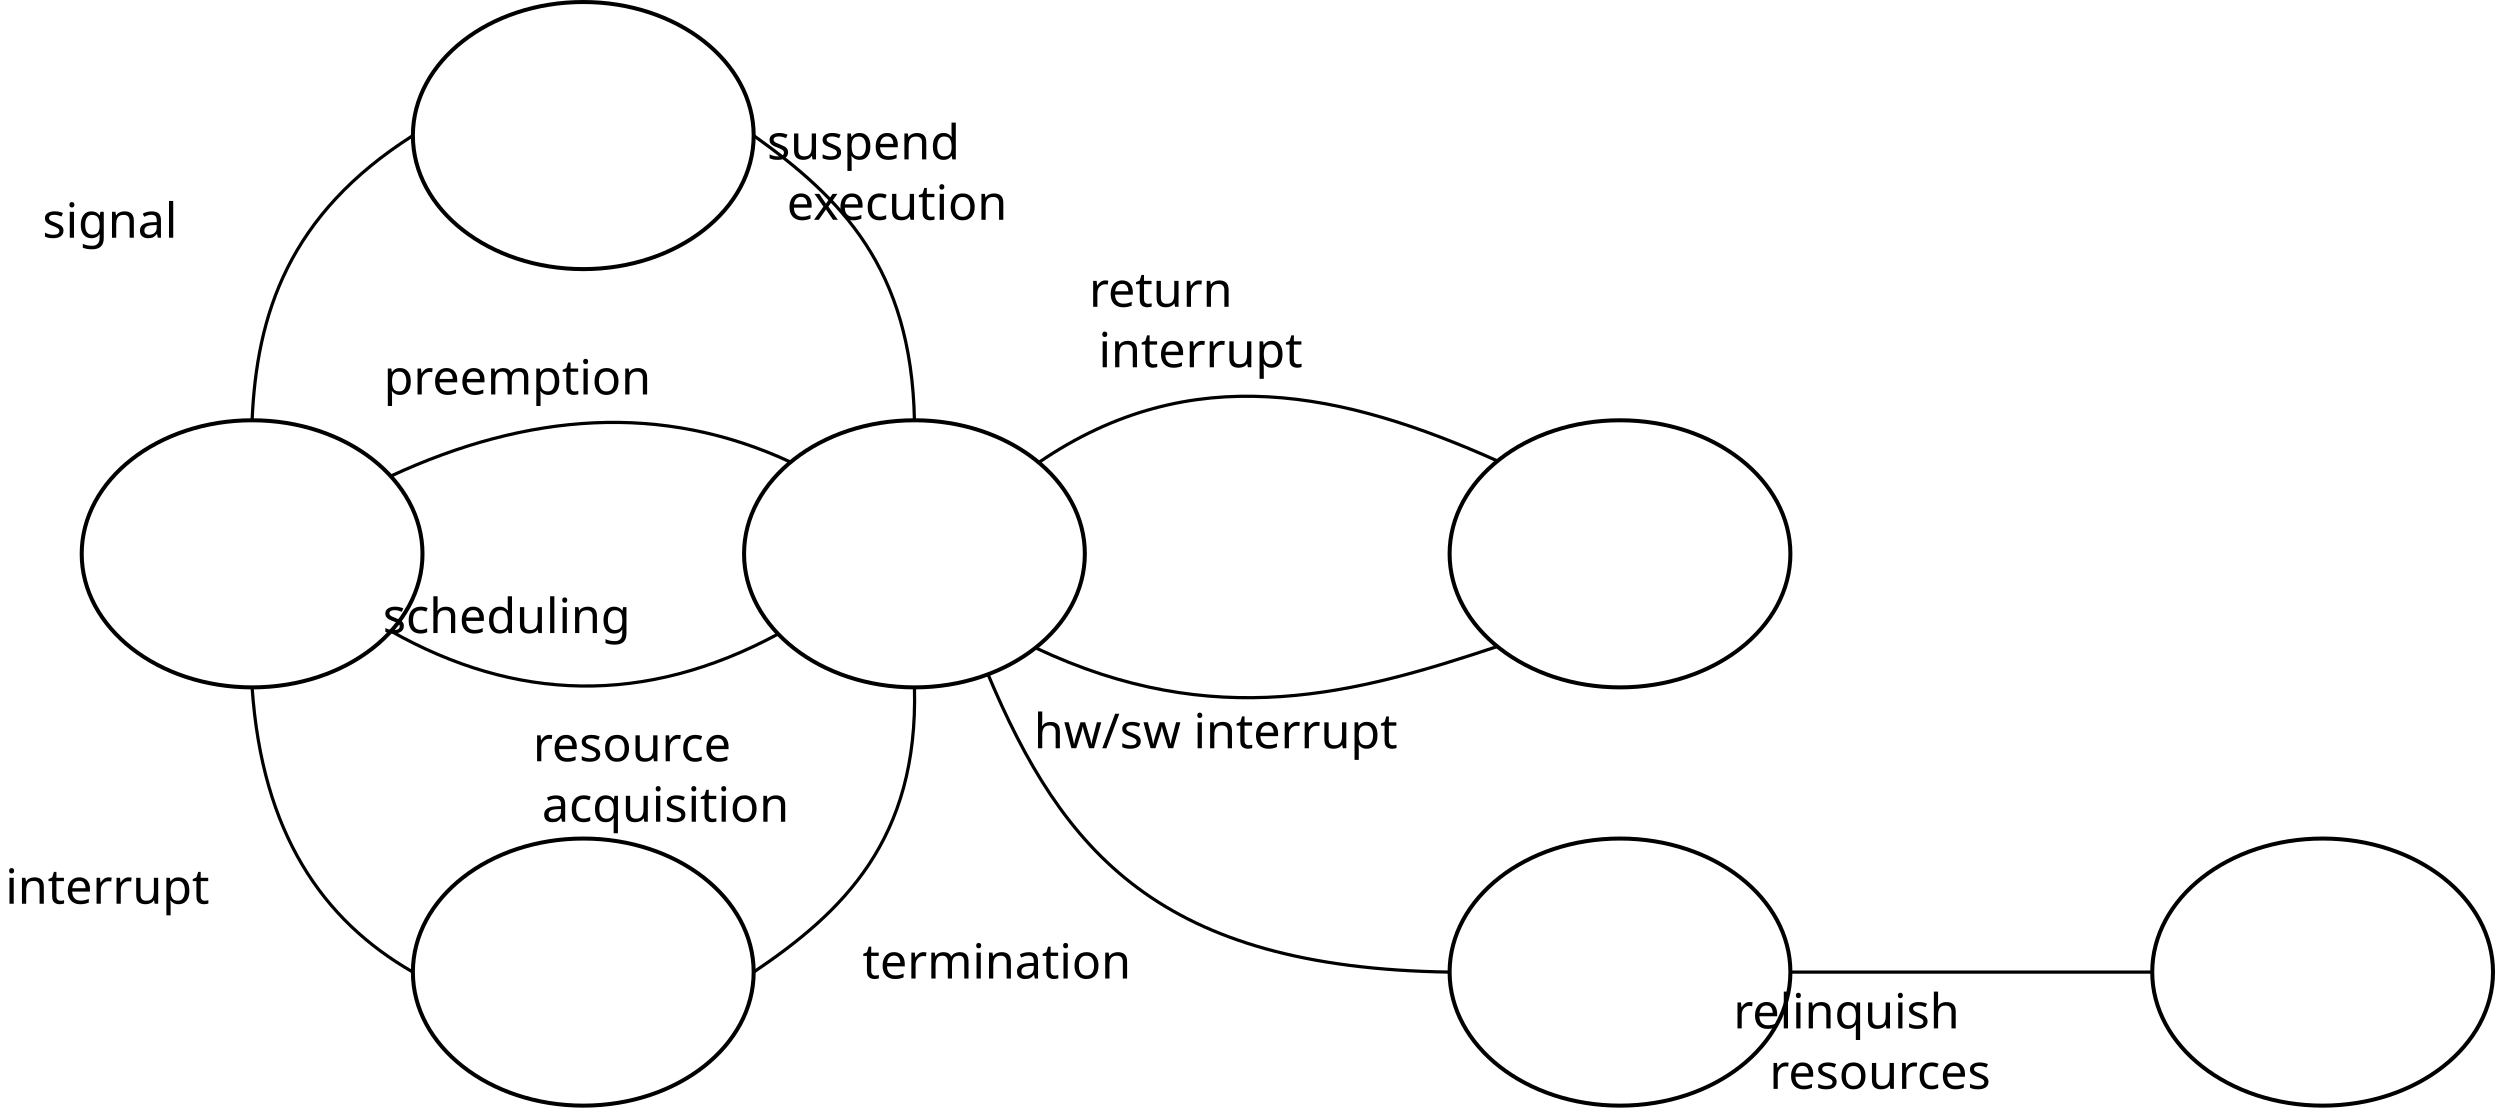
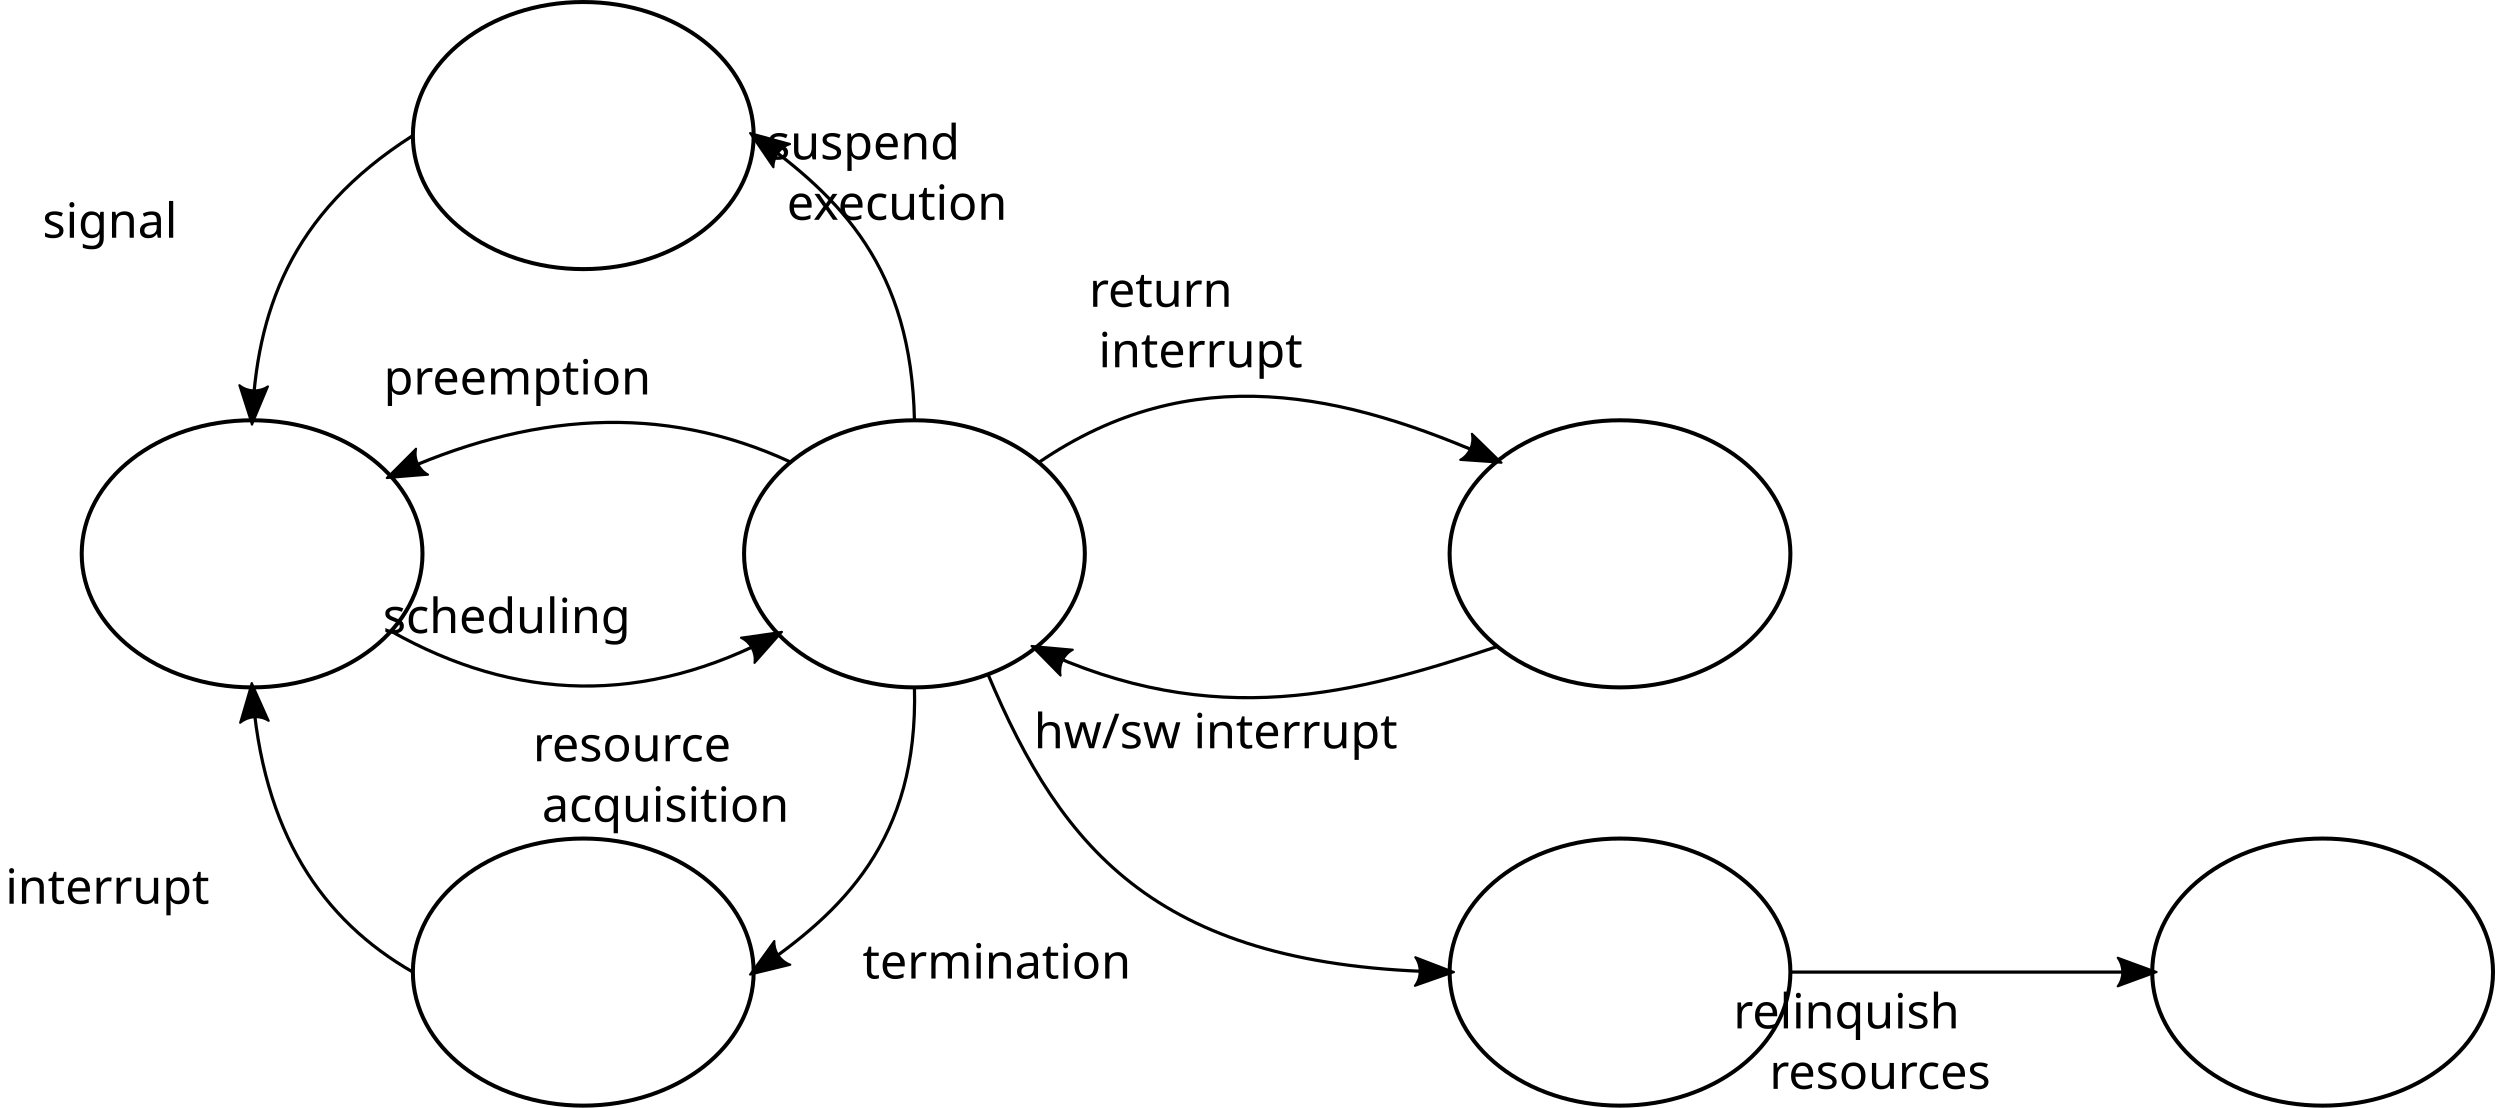
<svg xmlns="http://www.w3.org/2000/svg" width="218.874mm" height="96.975mm" viewBox="0 0 775.539 343.611" id="svg2" version="1.1">
  <defs id="defs4">
+     <marker style="overflow:visible" id="marker4961" refX="0" refY="0" orient="auto">
+       <path transform="matrix(-1.1,0,0,-1.1,-1.1,0)" d="M 8.719,4.034 -2.207,0.016 8.719,-4.002 c -1.745,2.372 -1.735,5.617 -6e-7,8.035 z" style="fill:#000000;fill-opacity:1;fill-rule:evenodd;stroke:#000000;stroke-width:0.625;stroke-linejoin:round;stroke-opacity:1" id="path4963" />
+     </marker>
+     <marker orient="auto" refY="0" refX="0" id="marker4855" style="overflow:visible">
+       <path id="path4857" style="fill:#000000;fill-opacity:1;fill-rule:evenodd;stroke:#000000;stroke-width:0.625;stroke-linejoin:round;stroke-opacity:1" d="M 8.719,4.034 -2.207,0.016 8.719,-4.002 c -1.745,2.372 -1.735,5.617 -6e-7,8.035 z" transform="matrix(-1.1,0,0,-1.1,-1.1,0)" />
+     </marker>
+     <marker style="overflow:visible" id="marker4755" refX="0" refY="0" orient="auto">
+       <path transform="matrix(-1.1,0,0,-1.1,-1.1,0)" d="M 8.719,4.034 -2.207,0.016 8.719,-4.002 c -1.745,2.372 -1.735,5.617 -6e-7,8.035 z" style="fill:#000000;fill-opacity:1;fill-rule:evenodd;stroke:#000000;stroke-width:0.625;stroke-linejoin:round;stroke-opacity:1" id="path4757" />
+     </marker>
+     <marker orient="auto" refY="0" refX="0" id="marker4661" style="overflow:visible">
+       <path id="path4663" style="fill:#000000;fill-opacity:1;fill-rule:evenodd;stroke:#000000;stroke-width:0.625;stroke-linejoin:round;stroke-opacity:1" d="M 8.719,4.034 -2.207,0.016 8.719,-4.002 c -1.745,2.372 -1.735,5.617 -6e-7,8.035 z" transform="matrix(-1.1,0,0,-1.1,-1.1,0)" />
+     </marker>
+     <marker style="overflow:visible" id="marker4573" refX="0" refY="0" orient="auto">
+       <path transform="matrix(-1.1,0,0,-1.1,-1.1,0)" d="M 8.719,4.034 -2.207,0.016 8.719,-4.002 c -1.745,2.372 -1.735,5.617 -6e-7,8.035 z" style="fill:#000000;fill-opacity:1;fill-rule:evenodd;stroke:#000000;stroke-width:0.625;stroke-linejoin:round;stroke-opacity:1" id="path4575" />
+     </marker>
+     <marker orient="auto" refY="0" refX="0" id="marker4491" style="overflow:visible">
+       <path id="path4493" style="fill:#000000;fill-opacity:1;fill-rule:evenodd;stroke:#000000;stroke-width:0.625;stroke-linejoin:round;stroke-opacity:1" d="M 8.719,4.034 -2.207,0.016 8.719,-4.002 c -1.745,2.372 -1.735,5.617 -6e-7,8.035 z" transform="matrix(-1.1,0,0,-1.1,-1.1,0)" />
+     </marker>
+     <marker style="overflow:visible" id="marker4415" refX="0" refY="0" orient="auto">
+       <path transform="matrix(-1.1,0,0,-1.1,-1.1,0)" d="M 8.719,4.034 -2.207,0.016 8.719,-4.002 c -1.745,2.372 -1.735,5.617 -6e-7,8.035 z" style="fill:#000000;fill-opacity:1;fill-rule:evenodd;stroke:#000000;stroke-width:0.625;stroke-linejoin:round;stroke-opacity:1" id="path4417" />
+     </marker>
+     <marker orient="auto" refY="0" refX="0" id="marker4345" style="overflow:visible">
+       <path id="path4347" style="fill:#000000;fill-opacity:1;fill-rule:evenodd;stroke:#000000;stroke-width:0.625;stroke-linejoin:round;stroke-opacity:1" d="M 8.719,4.034 -2.207,0.016 8.719,-4.002 c -1.745,2.372 -1.735,5.617 -6e-7,8.035 z" transform="matrix(-1.1,0,0,-1.1,-1.1,0)" />
+     </marker>
+     <marker style="overflow:visible" id="marker4280" refX="0" refY="0" orient="auto">
+       <path transform="matrix(-1.1,0,0,-1.1,-1.1,0)" d="M 8.719,4.034 -2.207,0.016 8.719,-4.002 c -1.745,2.372 -1.735,5.617 -6e-7,8.035 z" style="fill:#000000;fill-opacity:1;fill-rule:evenodd;stroke:#000000;stroke-width:0.625;stroke-linejoin:round;stroke-opacity:1" id="path4282" />
+     </marker>
    <marker orient="auto" refY="0" refX="0" id="marker4344" style="overflow:visible">
      <path id="path4346" style="fill:#000000;fill-opacity:1;fill-rule:evenodd;stroke:#000000;stroke-width:0.625;stroke-linejoin:round;stroke-opacity:1" d="M 8.719,4.034 -2.207,0.016 8.719,-4.002 c -1.745,2.372 -1.735,5.617 -6e-7,8.035 z" transform="matrix(-1.1,0,0,-1.1,-1.1,0)" />
    </marker>
    <marker style="overflow:visible" id="marker5653" refX="0" refY="0" orient="auto">
      <path transform="matrix(-1.1,0,0,-1.1,-1.1,0)" d="M 8.719,4.034 -2.207,0.016 8.719,-4.002 c -1.745,2.372 -1.735,5.617 -6e-7,8.035 z" style="fill:#000000;fill-opacity:1;fill-rule:evenodd;stroke:#000000;stroke-width:0.625;stroke-linejoin:round;stroke-opacity:1" id="path5655" />
    </marker>
    <marker orient="auto" refY="0" refX="0" id="marker4935" style="overflow:visible">
      <path id="path4937" d="M 0,0 5,-5 -12.5,0 5,5 0,0 Z" style="fill:#000000;fill-opacity:1;fill-rule:evenodd;stroke:#000000;stroke-width:1pt;stroke-opacity:1" transform="matrix(-0.8,0,0,-0.8,-10,0)" />
    </marker>
    <marker style="overflow:visible" id="marker4715" refX="0" refY="0" orient="auto">
      <path transform="matrix(-1.1,0,0,-1.1,-1.1,0)" d="M 8.719,4.034 -2.207,0.016 8.719,-4.002 c -1.745,2.372 -1.735,5.617 -6e-7,8.035 z" style="fill:#000000;fill-opacity:1;fill-rule:evenodd;stroke:#000000;stroke-width:0.625;stroke-linejoin:round;stroke-opacity:1" id="path4717" />
    </marker>
    <marker orient="auto" refY="0" refX="0" id="Arrow1Lend" style="overflow:visible">
      <path id="path4272" d="M 0,0 5,-5 -12.5,0 5,5 0,0 Z" style="fill:#000000;fill-opacity:1;fill-rule:evenodd;stroke:#000000;stroke-width:1pt;stroke-opacity:1" transform="matrix(-0.8,0,0,-0.8,-10,0)" />
    </marker>
    <marker style="overflow:visible" id="marker4619" refX="0" refY="0" orient="auto">
      <path transform="matrix(-1.1,0,0,-1.1,-1.1,0)" d="M 8.719,4.034 -2.207,0.016 8.719,-4.002 c -1.745,2.372 -1.735,5.617 -6e-7,8.035 z" style="fill:#000000;fill-opacity:1;fill-rule:evenodd;stroke:#000000;stroke-width:0.625;stroke-linejoin:round;stroke-opacity:1" id="path4621" />
    </marker>
  </defs>
  <g id="layer1" transform="translate(-155.4793,-529.8347)">
    <g id="g4577" transform="translate(-2.26361,142.3025)">
      <ellipse ry="41.429" rx="52.857" cy="429.586" cx="338.684" id="path4136-2" style="fill:none;fill-opacity:1;stroke:#000000;stroke-width:1.25;stroke-miterlimit:4;stroke-dasharray:none;stroke-opacity:1" />
      <flowRoot transform="translate(202.397,-3.901067)" style="font-style:normal;font-weight:normal;font-size:15px;line-height:125%;font-family:sans-serif;text-align:center;letter-spacing:0px;word-spacing:0px;text-anchor:middle;fill:#000000;fill-opacity:1;stroke:none;stroke-width:1px;stroke-linecap:butt;stroke-linejoin:miter;stroke-opacity:1" id="flowRoot4138-8-5-9" xml:space="preserve">
        <flowRegion id="flowRegion4140-4-6-1">
          <rect style="font-size:15px" y="422.675" x="78.125" height="79.688" width="117.188" id="rect4142-5-8-2" />
        </flowRegion>
        <flowPara id="flowPara4144-6-4-7">Waiting</flowPara>
      </flowRoot>
    </g>
    <g id="g4736" transform="translate(2,0)">
      <g transform="translate(406.25,271.4355)" id="g4563">
        <ellipse style="fill:none;fill-opacity:1;stroke:#000000;stroke-width:1.25;stroke-miterlimit:4;stroke-dasharray:none;stroke-opacity:1" id="path4136-6" cx="467.743" cy="559.957" rx="52.857" ry="41.429" />
        <flowRoot xml:space="preserve" id="flowRoot4138-8-5-7" style="font-style:normal;font-weight:normal;font-size:15px;line-height:125%;font-family:sans-serif;text-align:center;letter-spacing:0px;word-spacing:0px;text-anchor:middle;fill:#000000;fill-opacity:1;stroke:none;stroke-width:1px;stroke-linecap:butt;stroke-linejoin:miter;stroke-opacity:1" transform="translate(330.9692,127.9238)">
          <flowRegion id="flowRegion4140-4-6-5">
            <rect id="rect4142-5-8-3" width="117.188" height="79.688" x="78.125" y="422.675" style="font-size:15px" />
          </flowRegion>
          <flowPara id="flowPara4144-6-4-5">Dead</flowPara>
        </flowRoot>
      </g>
      <g transform="translate(-26.09135,388.1835)" id="g4570">
        <ellipse style="fill:none;fill-opacity:1;stroke:#000000;stroke-width:1.25;stroke-miterlimit:4;stroke-dasharray:none;stroke-opacity:1" id="path4136-2-8" cx="682.12" cy="443.209" rx="52.857" ry="41.429" />
        <flowRoot xml:space="preserve" id="flowRoot4138-8-5-9-9" style="font-style:normal;font-weight:normal;font-size:15px;line-height:125%;font-family:sans-serif;text-align:center;letter-spacing:0px;word-spacing:0px;text-anchor:middle;fill:#000000;fill-opacity:1;stroke:none;stroke-width:1px;stroke-linecap:butt;stroke-linejoin:miter;stroke-opacity:1" transform="translate(545.463,11.17581)">
          <flowRegion id="flowRegion4140-4-6-1-7">
            <rect id="rect4142-5-8-2-3" width="117.188" height="79.688" x="78.125" y="422.675" style="font-size:15px" />
          </flowRegion>
          <flowPara id="flowPara4144-6-4-7-6">Zombie</flowPara>
        </flowRoot>
      </g>
      <g transform="translate(0,-4.247984)" id="g4685">
        <ellipse style="fill:none;fill-opacity:1;stroke:#000000;stroke-width:1.25;stroke-miterlimit:4;stroke-dasharray:none;stroke-opacity:1" id="path4136-6-9" cx="334.42" cy="835.64" rx="52.857" ry="41.429" />
        <flowRoot xml:space="preserve" id="flowRoot4138-8-5-7-3" style="font-style:normal;font-weight:normal;font-size:15px;line-height:125%;font-family:sans-serif;text-align:center;letter-spacing:0px;word-spacing:0px;text-anchor:middle;fill:#000000;fill-opacity:1;stroke:none;stroke-width:1px;stroke-linecap:butt;stroke-linejoin:miter;stroke-opacity:1" transform="translate(197.888,402.1534)">
          <flowRegion id="flowRegion4140-4-6-5-6">
            <rect id="rect4142-5-8-3-0" width="117.188" height="79.688" x="78.125" y="422.675" style="font-size:15px" />
          </flowRegion>
          <flowPara id="flowPara4144-6-4-5-6">Sleeping</flowPara>
        </flowRoot>
      </g>
    </g>
    <g id="g4756" transform="translate(2,-2.123994)">
      <g transform="translate(187.0289,270.1745)" id="g4555">
        <ellipse style="fill:none;fill-opacity:1;stroke:#000000;stroke-width:1.25;stroke-miterlimit:4;stroke-dasharray:none;stroke-opacity:1" id="path4136" cx="468.999" cy="433.59" rx="52.857" ry="41.429" />
        <flowRoot xml:space="preserve" id="flowRoot4138-8-5" style="font-style:normal;font-weight:normal;font-size:15px;line-height:125%;font-family:sans-serif;text-align:center;letter-spacing:0px;word-spacing:0px;text-anchor:middle;fill:#000000;fill-opacity:1;stroke:none;stroke-width:1px;stroke-linecap:butt;stroke-linejoin:miter;stroke-opacity:1" transform="translate(332.2256,-9.502782)">
          <flowRegion id="flowRegion4140-4-6">
            <rect id="rect4142-5-8" width="117.188" height="79.688" x="78.125" y="422.675" style="font-size:15px" />
          </flowRegion>
          <flowPara id="flowPara4144-6-4">User</flowPara>
          <flowPara id="flowPara4536">Running</flowPara>
        </flowRoot>
      </g>
      <g transform="translate(0,-3.61185)" id="g4670">
        <g id="g4540" transform="translate(-449.1783,137.8003)">
          <ellipse ry="41.429" rx="52.857" cy="569.576" cx="680.863" id="path4136-6-9-2" style="fill:none;fill-opacity:1;stroke:#000000;stroke-width:1.25;stroke-miterlimit:4;stroke-dasharray:none;stroke-opacity:1" />
          <flowRoot transform="translate(543.6317,136.089)" style="font-style:normal;font-weight:normal;font-size:15px;line-height:125%;font-family:sans-serif;text-align:center;letter-spacing:0px;word-spacing:0px;text-anchor:middle;fill:#000000;fill-opacity:1;stroke:none;stroke-width:1px;stroke-linecap:butt;stroke-linejoin:miter;stroke-opacity:1" id="flowRoot4138-8-5-7-3-9" xml:space="preserve">
            <flowRegion id="flowRegion4140-4-6-5-6-3">
              <rect style="font-size:15px" y="422.675" x="78.125" height="79.688" width="117.188" id="rect4142-5-8-3-0-1" />
            </flowRegion>
            <flowPara id="flowPara4144-6-4-5-6-9">Ready</flowPara>
          </flowRoot>
        </g>
        <g id="g4547" transform="translate(-135.2753,369.2943)">
          <ellipse ry="41.429" rx="52.857" cy="338.082" cx="572.43" id="path4136-7" style="fill:none;fill-opacity:1;stroke:#000000;stroke-width:1.25;stroke-miterlimit:4;stroke-dasharray:none;stroke-opacity:1" />
          <flowRoot transform="translate(435.6567,-104.7801)" style="font-style:normal;font-weight:normal;font-size:15px;line-height:125%;font-family:sans-serif;text-align:center;letter-spacing:0px;word-spacing:0px;text-anchor:middle;fill:#000000;fill-opacity:1;stroke:none;stroke-width:1px;stroke-linecap:butt;stroke-linejoin:miter;stroke-opacity:1" id="flowRoot4138-8-5-84" xml:space="preserve">
            <flowRegion id="flowRegion4140-4-6-50">
              <rect style="font-size:15px" y="422.675" x="78.125" height="79.688" width="117.188" id="rect4142-5-8-36" />
            </flowRegion>
            <flowPara id="flowPara4144-6-4-1">Kernel</flowPara>
            <flowPara id="flowPara4538">Running</flowPara>
          </flowRoot>
        </g>
      </g>
    </g>
-     <path style="fill:none;fill-rule:evenodd;stroke:#000000;stroke-width:1px;stroke-linecap:butt;stroke-linejoin:miter;stroke-opacity:1" d="M 283.563,831.392 C 255.495,815.3 236.789,788.286 233.685,743.069" id="path4783" />
-     <path style="fill:none;fill-rule:evenodd;stroke:#000000;stroke-width:1px;stroke-linecap:butt;stroke-linejoin:miter;stroke-opacity:1" d="m 439.155,743.069 c 1.266,47.334 -22.347,69.787 -49.878,88.323" id="path4785" />
-     <path style="fill:none;fill-rule:evenodd;stroke:#000000;stroke-width:1px;stroke-linecap:butt;stroke-linejoin:miter;stroke-opacity:1" d="m 439.155,660.212 c -0.956,-47.272 -22.747,-68.955 -49.878,-88.323" id="path4787" />
-     <path style="fill:none;fill-rule:evenodd;stroke:#000000;stroke-width:1;stroke-linecap:butt;stroke-linejoin:miter;stroke-miterlimit:4;stroke-dasharray:none;stroke-opacity:1" d="m 283.563,571.888 c -38.654,24.546 -48.455,55.504 -49.878,88.323" id="path4789" />
-     <path style="fill:none;fill-rule:evenodd;stroke:#000000;stroke-width:1px;stroke-linecap:butt;stroke-linejoin:miter;stroke-opacity:1" d="m 477.712,673.302 c 47.442,-32.439 94.884,-21.716 142.326,-0.465" id="path4791" />
-     <path style="fill:none;fill-rule:evenodd;stroke:#000000;stroke-width:1px;stroke-linecap:butt;stroke-linejoin:miter;stroke-opacity:1" d="m 619.971,730.391 c -43.453,14.47 -87.548,26.8 -143.261,0.403" id="path4797" />
-     <path style="fill:none;fill-rule:evenodd;stroke:#000000;stroke-width:1px;stroke-linecap:butt;stroke-linejoin:miter;stroke-opacity:1" d="m 710.885,831.392 112.25,0" id="path4801" />
-     <path style="fill:none;fill-rule:evenodd;stroke:#000000;stroke-width:1px;stroke-linecap:butt;stroke-linejoin:miter;stroke-opacity:1" d="m 461.859,738.752 c 23.309,55.466 53.358,91.324 143.312,92.64" id="path4807" />
+     <path style="fill:none;fill-rule:evenodd;stroke:#000000;stroke-width:1px;stroke-linecap:butt;stroke-linejoin:miter;stroke-opacity:1;marker-end:url(#marker4573)" d="M 283.563,831.392 C 255.495,815.3 236.789,788.286 233.685,743.069" id="path4783" />
+     <path style="fill:none;fill-rule:evenodd;stroke:#000000;stroke-width:1px;stroke-linecap:butt;stroke-linejoin:miter;stroke-opacity:1;marker-end:url(#marker4491)" d="m 439.155,743.069 c 1.266,47.334 -22.347,69.787 -49.878,88.323" id="path4785" />
+     <path style="fill:none;fill-rule:evenodd;stroke:#000000;stroke-width:1;stroke-linecap:butt;stroke-linejoin:miter;stroke-opacity:1;stroke-miterlimit:4;stroke-dasharray:none;marker-end:url(#marker4344)" d="m 439.155,660.212 c -0.956,-47.272 -22.747,-68.955 -49.878,-88.323" id="path4787" />
+     <path style="fill:none;fill-rule:evenodd;stroke:#000000;stroke-width:1;stroke-linecap:butt;stroke-linejoin:miter;stroke-miterlimit:4;stroke-dasharray:none;stroke-opacity:1;marker-end:url(#marker4345)" d="m 283.563,571.888 c -38.654,24.546 -48.455,55.504 -49.878,88.323" id="path4789" />
+     <path style="fill:none;fill-rule:evenodd;stroke:#000000;stroke-width:1px;stroke-linecap:butt;stroke-linejoin:miter;stroke-opacity:1;marker-end:url(#marker4661)" d="m 477.712,673.302 c 47.442,-32.439 94.884,-21.716 142.326,-0.465" id="path4791" />
+     <path style="fill:none;fill-rule:evenodd;stroke:#000000;stroke-width:1px;stroke-linecap:butt;stroke-linejoin:miter;stroke-opacity:1;marker-end:url(#marker4755)" d="m 619.971,730.391 c -43.453,14.47 -87.548,26.8 -143.261,0.403" id="path4797" />
+     <path style="fill:none;fill-rule:evenodd;stroke:#000000;stroke-width:1px;stroke-linecap:butt;stroke-linejoin:miter;stroke-opacity:1;marker-end:url(#marker4961)" d="m 710.885,831.392 112.25,0" id="path4801" />
+     <path style="fill:none;fill-rule:evenodd;stroke:#000000;stroke-width:1px;stroke-linecap:butt;stroke-linejoin:miter;stroke-opacity:1;marker-end:url(#marker4855)" d="m 461.859,738.752 c 23.309,55.466 53.358,91.324 143.312,92.64" id="path4807" />
    <text xml:space="preserve" style="font-style:normal;font-weight:normal;font-size:40px;line-height:125%;font-family:sans-serif;text-align:center;letter-spacing:0px;word-spacing:0px;text-anchor:middle;fill:#000000;fill-opacity:1;stroke:none;stroke-width:1px;stroke-linecap:butt;stroke-linejoin:miter;stroke-opacity:1" x="551.967" y="625.008" id="text5741">
      <tspan id="tspan5743" x="551.967" y="625.008" style="font-size:15px">return</tspan>
      <tspan x="551.967" y="643.758" style="font-size:15px" id="tspan4314"> interrupt</tspan>
    </text>
    <text xml:space="preserve" style="font-style:normal;font-weight:normal;font-size:40px;line-height:125%;font-family:sans-serif;text-align:center;letter-spacing:0px;word-spacing:0px;text-anchor:middle;fill:#000000;fill-opacity:1;stroke:none;stroke-width:1px;stroke-linecap:butt;stroke-linejoin:miter;stroke-opacity:1" x="558.621" y="761.959" id="text5741-0">
      <tspan id="tspan5743-6" x="558.621" y="761.959" style="font-size:15px">hw/sw interrupt</tspan>
    </text>
    <text xml:space="preserve" style="font-style:normal;font-weight:normal;font-size:40px;line-height:125%;font-family:sans-serif;text-align:center;letter-spacing:0px;word-spacing:0px;text-anchor:middle;fill:#000000;fill-opacity:1;stroke:none;stroke-width:1px;stroke-linecap:butt;stroke-linejoin:miter;stroke-opacity:1" x="459.749" y="579.273" id="text5741-3">
      <tspan id="tspan5743-2" x="459.749" y="579.273" style="font-size:15px">suspend</tspan>
      <tspan x="459.749" y="598.023" style="font-size:15px" id="tspan5879">execution</tspan>
    </text>
    <text xml:space="preserve" style="font-style:normal;font-weight:normal;font-size:40px;line-height:125%;font-family:sans-serif;text-align:center;letter-spacing:0px;word-spacing:0px;text-anchor:middle;fill:#000000;fill-opacity:1;stroke:none;stroke-width:1px;stroke-linecap:butt;stroke-linejoin:miter;stroke-opacity:1" x="490.685" y="833.39" id="text5741-3-0">
      <tspan id="tspan5743-2-6" x="490.685" y="833.39" style="font-size:15px">termination</tspan>
    </text>
    <text xml:space="preserve" style="font-style:normal;font-weight:normal;font-size:40px;line-height:125%;font-family:sans-serif;text-align:center;letter-spacing:0px;word-spacing:0px;text-anchor:middle;fill:#000000;fill-opacity:1;stroke:none;stroke-width:1px;stroke-linecap:butt;stroke-linejoin:miter;stroke-opacity:1" x="387.934" y="765.994" id="text5741-3-0-1">
      <tspan x="387.934" y="765.994" style="font-size:15px" id="tspan5877">resource</tspan>
      <tspan x="387.934" y="784.744" style="font-size:15px" id="tspan5883">acquisition</tspan>
    </text>
    <text xml:space="preserve" style="font-style:normal;font-weight:normal;font-size:40px;line-height:125%;font-family:sans-serif;text-align:center;letter-spacing:0px;word-spacing:0px;text-anchor:middle;fill:#000000;fill-opacity:1;stroke:none;stroke-width:1px;stroke-linecap:butt;stroke-linejoin:miter;stroke-opacity:1" x="202.318" y="810.188" id="text5741-3-0-1-5">
      <tspan id="tspan5743-2-6-5-4" x="202.318" y="810.188" style="font-size:15px">hw interrupt</tspan>
    </text>
    <text xml:space="preserve" style="font-style:normal;font-weight:normal;font-size:40px;line-height:125%;font-family:sans-serif;text-align:center;letter-spacing:0px;word-spacing:0px;text-anchor:middle;fill:#000000;fill-opacity:1;stroke:none;stroke-width:1px;stroke-linecap:butt;stroke-linejoin:miter;stroke-opacity:1" x="215.576" y="603.58" id="text5741-3-0-1-5-7">
      <tspan id="tspan5743-2-6-5-4-6" x="215.576" y="603.58" style="font-size:15px">signal</tspan>
    </text>
    <text xml:space="preserve" style="font-style:normal;font-weight:normal;font-size:40px;line-height:125%;font-family:sans-serif;text-align:center;letter-spacing:0px;word-spacing:0px;text-anchor:middle;fill:#000000;fill-opacity:1;stroke:none;stroke-width:1px;stroke-linecap:butt;stroke-linejoin:miter;stroke-opacity:1" x="764.689" y="848.858" id="text5741-3-0-1-5-7-5">
      <tspan id="tspan5743-2-6-5-4-6-6" x="764.689" y="848.858" style="font-size:15px">relinquish</tspan>
      <tspan x="764.689" y="867.608" style="font-size:15px" id="tspan5885">resources</tspan>
    </text>
    <text xml:space="preserve" style="font-style:normal;font-weight:normal;font-size:40px;line-height:125%;font-family:sans-serif;text-align:center;letter-spacing:0px;word-spacing:0px;text-anchor:middle;fill:#000000;fill-opacity:1;stroke:none;stroke-width:1px;stroke-linecap:butt;stroke-linejoin:miter;stroke-opacity:1" x="338.67" y="726.219" id="text5741-3-0-1-5-7-3">
      <tspan id="tspan5743-2-6-5-4-6-67" x="338.67" y="726.219" style="font-size:15px">scheduling</tspan>
    </text>
-     <path style="fill:none;fill-rule:evenodd;stroke:#000000;stroke-width:1;stroke-linecap:butt;stroke-linejoin:miter;stroke-miterlimit:4;stroke-dasharray:none;stroke-opacity:1" d="m 276.772,725.637 c 38.601,21.802 78.559,23.255 120.107,0.87" id="path4321" />
-     <path style="fill:none;fill-rule:evenodd;stroke:#000000;stroke-width:1px;stroke-linecap:butt;stroke-linejoin:miter;stroke-opacity:1" d="M 400.741,673.183 C 360.92,654.687 319.442,657.746 276.676,677.538" id="path4323" />
+     <path style="fill:none;fill-rule:evenodd;stroke:#000000;stroke-width:1;stroke-linecap:butt;stroke-linejoin:miter;stroke-miterlimit:4;stroke-dasharray:none;stroke-opacity:1;marker-end:url(#marker4415)" d="m 276.772,725.637 c 38.601,21.802 78.559,23.255 120.107,0.87" id="path4321" />
+     <path style="fill:none;fill-rule:evenodd;stroke:#000000;stroke-width:1px;stroke-linecap:butt;stroke-linejoin:miter;stroke-opacity:1;marker-end:url(#marker4280)" d="M 400.741,673.183 C 360.92,654.687 319.442,657.746 276.676,677.538" id="path4323" />
    <text xml:space="preserve" style="font-style:normal;font-weight:normal;font-size:40px;line-height:125%;font-family:sans-serif;text-align:center;letter-spacing:0px;word-spacing:0px;text-anchor:middle;fill:#000000;fill-opacity:1;stroke:none;stroke-width:1px;stroke-linecap:butt;stroke-linejoin:miter;stroke-opacity:1" x="341.966" y="652.194" id="text5741-3-0-1-5-7-3-3">
      <tspan id="tspan5743-2-6-5-4-6-67-6" x="341.966" y="652.194" style="font-size:15px">preemption</tspan>
    </text>
  </g>
</svg>
